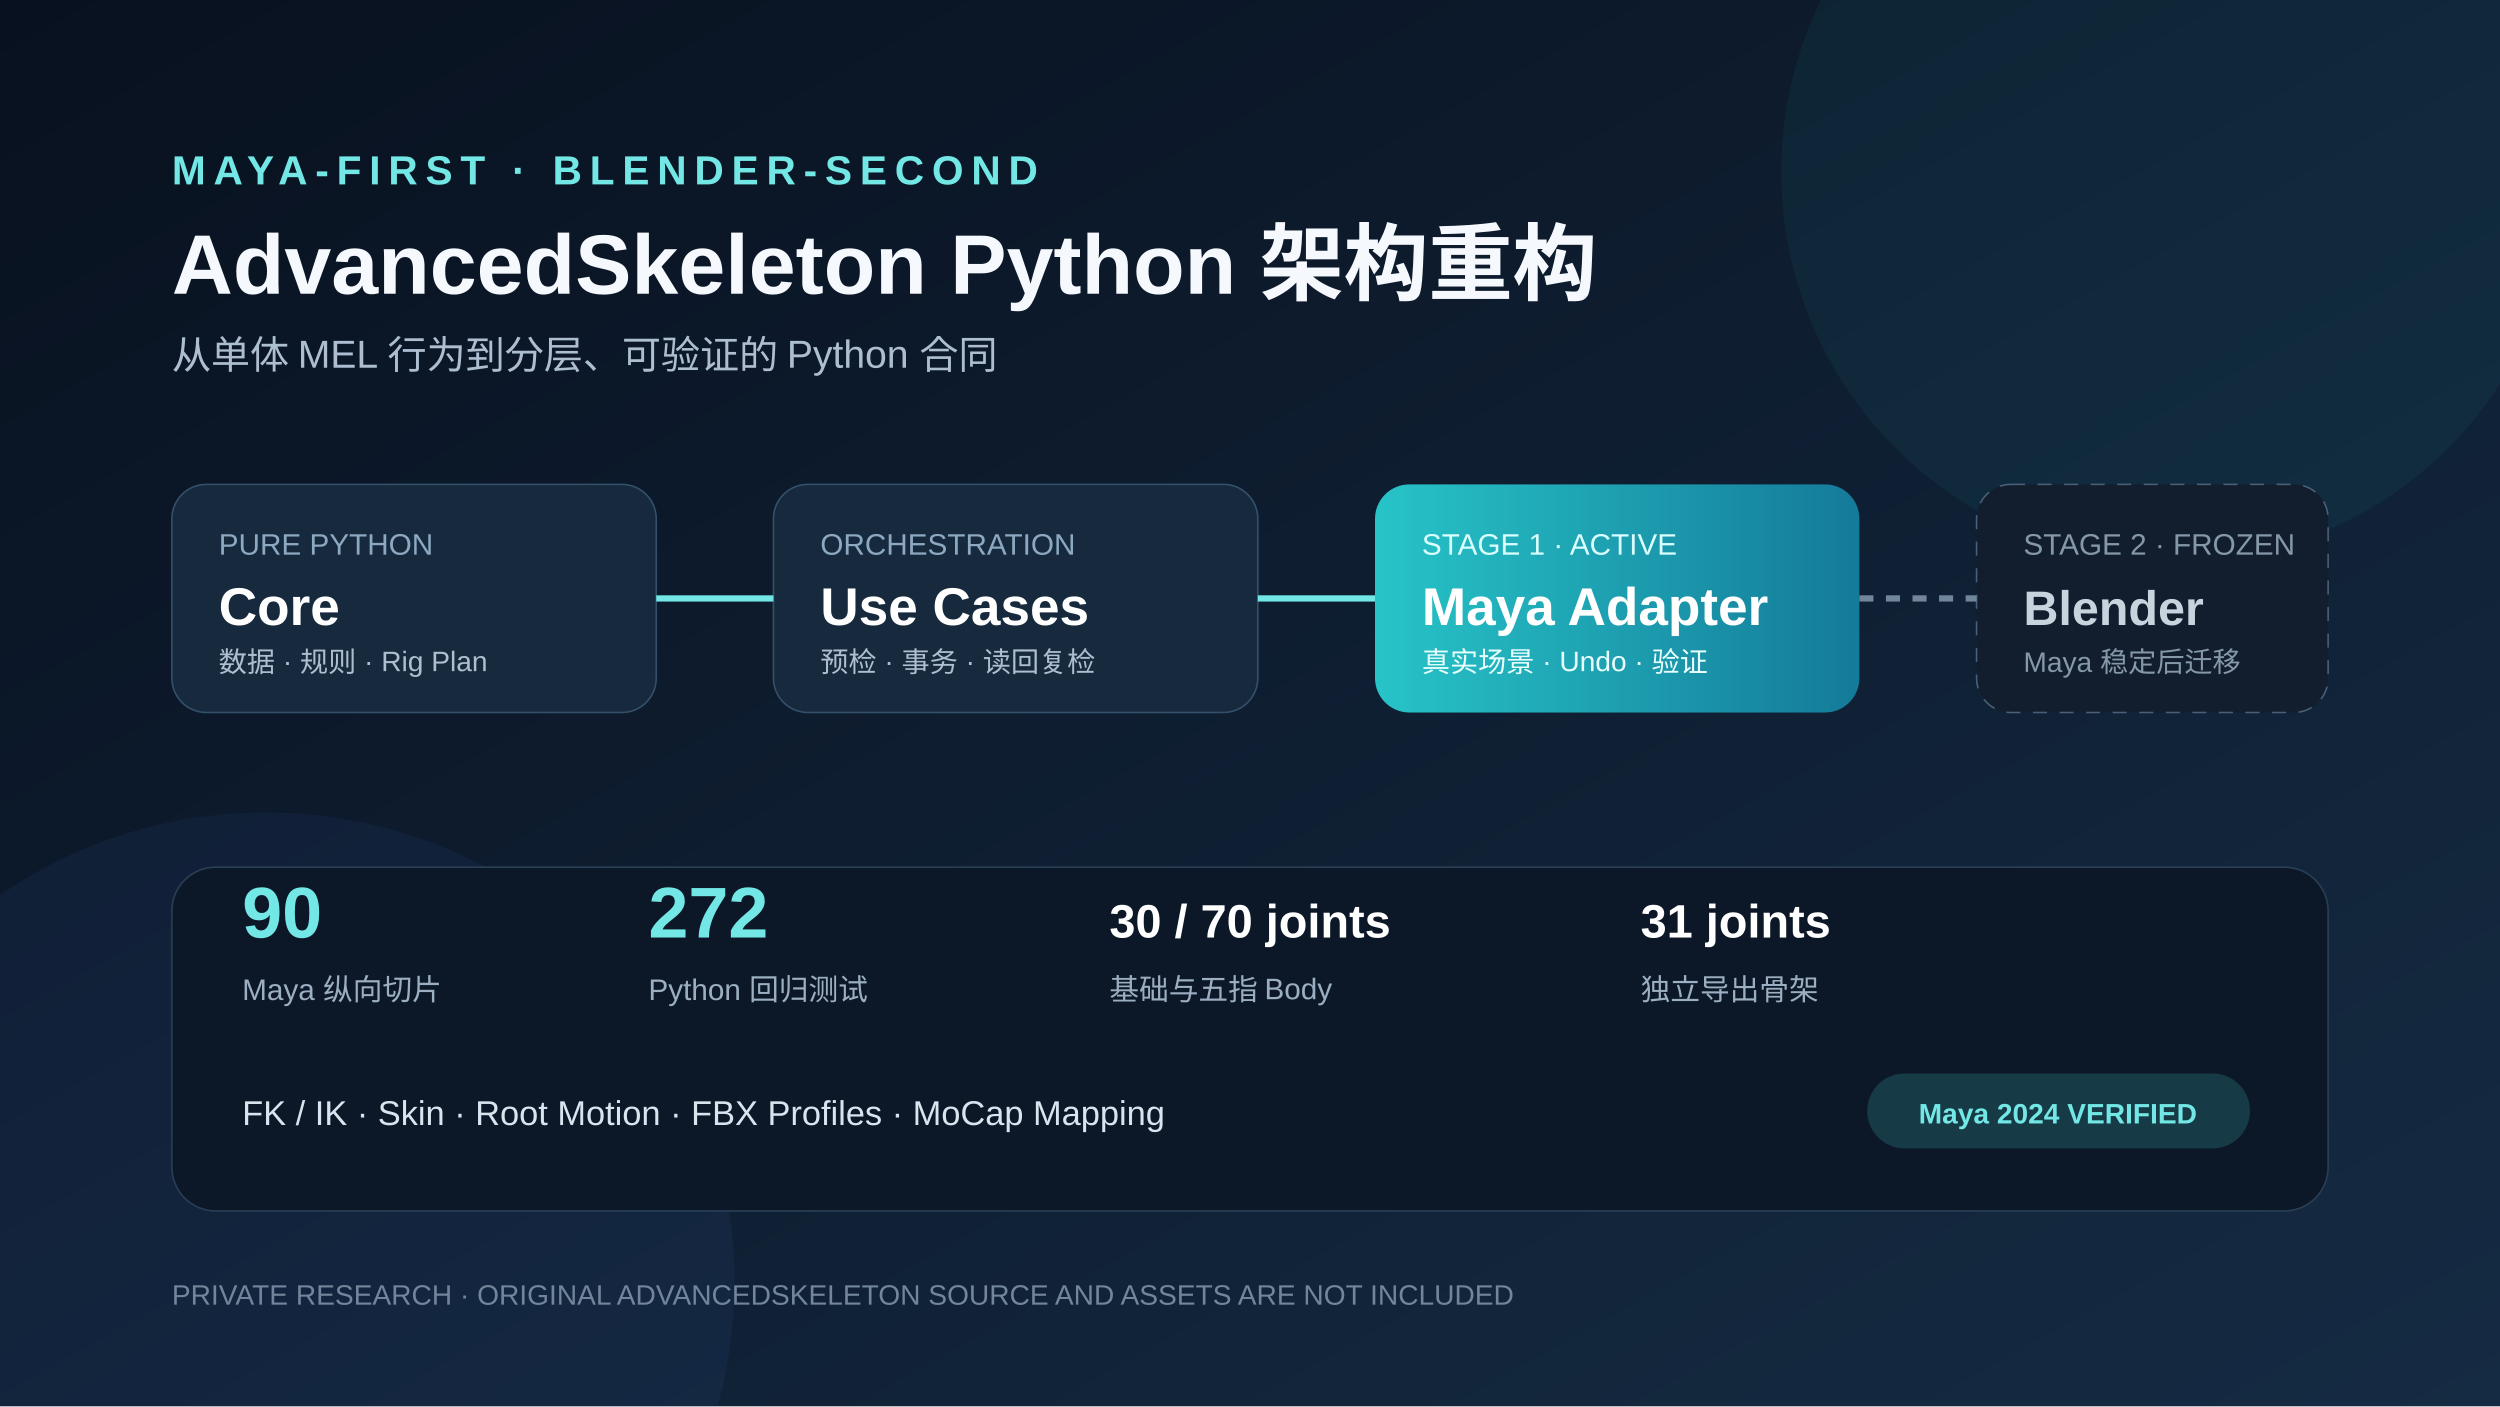
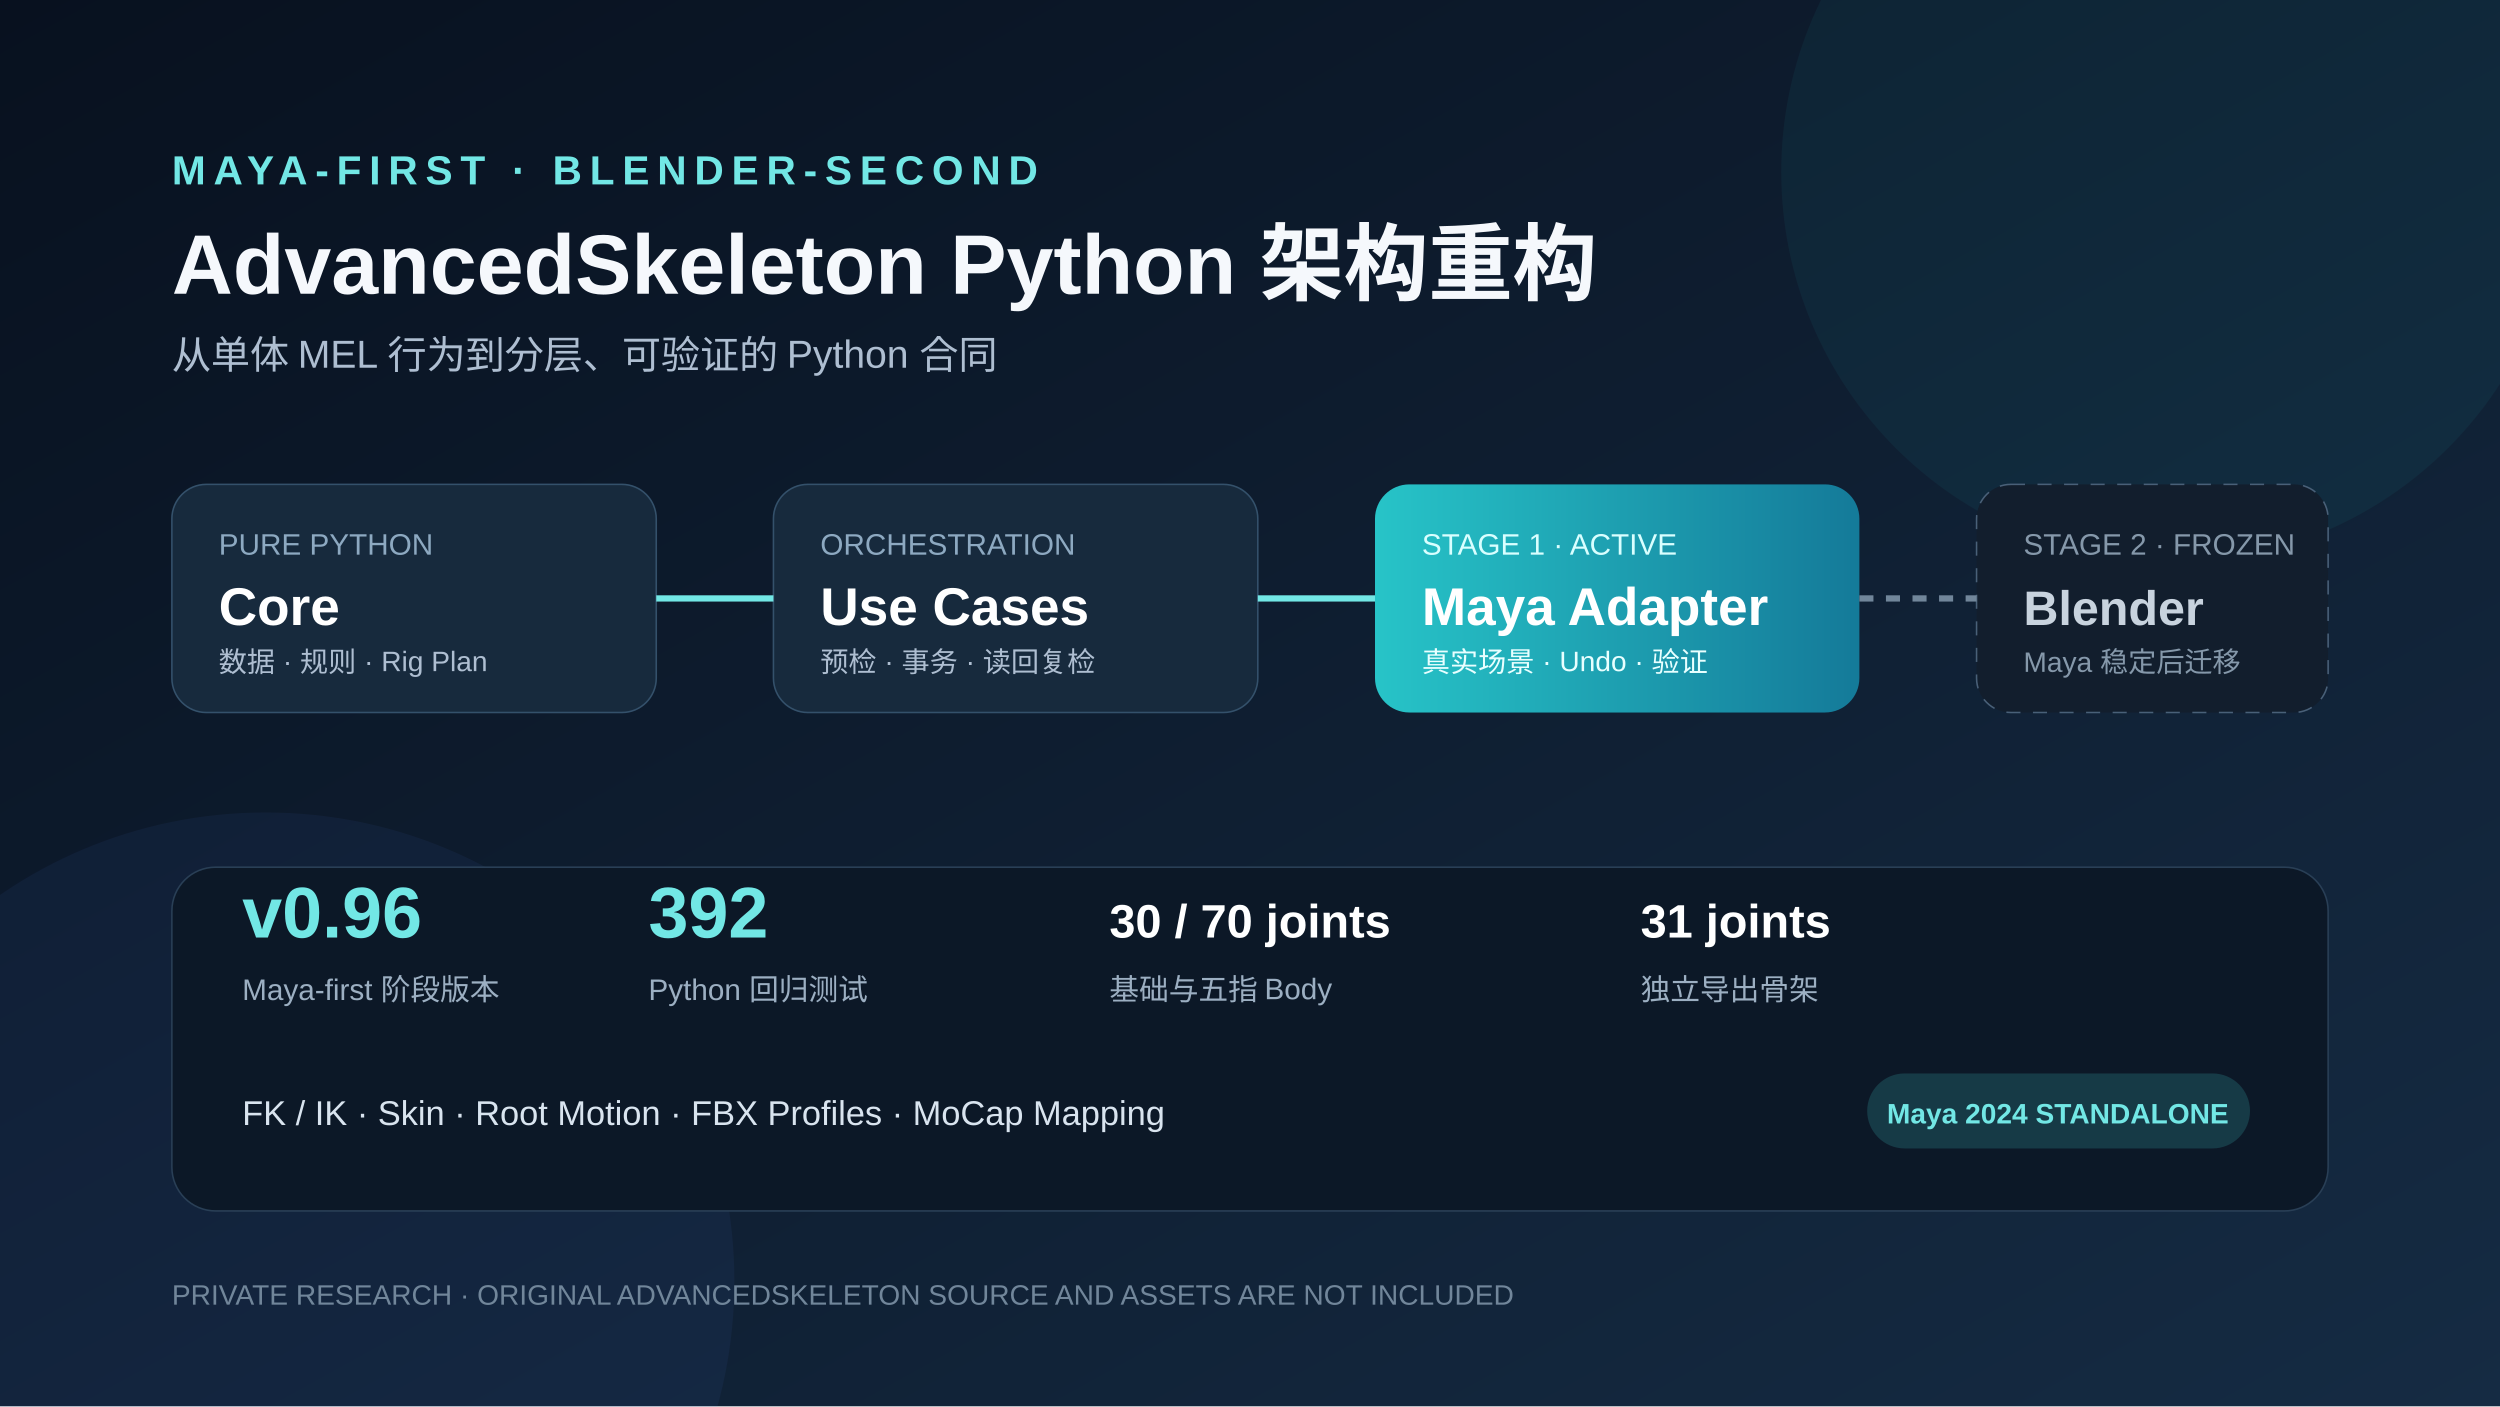
<svg xmlns="http://www.w3.org/2000/svg" width="1600" height="900" viewBox="0 0 1600 900" role="img" aria-labelledby="title desc">
  <defs>
    <linearGradient id="bg" x1="0" y1="0" x2="1" y2="1">
      <stop offset="0" stop-color="#08111f" />
      <stop offset="1" stop-color="#152b43" />
    </linearGradient>
    <linearGradient id="maya" x1="0" y1="0" x2="1" y2="0">
      <stop offset="0" stop-color="#27c4c8" />
      <stop offset="1" stop-color="#147a99" />
    </linearGradient>
  </defs>
  <rect width="1600" height="900" fill="url(#bg)" />
  <circle cx="1390" cy="110" r="250" fill="#27c4c8" opacity=".06" />
  <circle cx="170" cy="820" r="300" fill="#5c82ff" opacity=".06" />
  <g font-family="Arial, 'Microsoft YaHei', sans-serif">
    <text x="110" y="118" fill="#72e7e5" font-size="26" font-weight="700" letter-spacing="5">MAYA-FIRST · BLENDER-SECOND</text>
    <text x="110" y="188" fill="#f5f8fc" font-size="54" font-weight="700">AdvancedSkeleton Python 架构重构</text>
    <text x="110" y="236" fill="#aebed1" font-size="25">从单体 MEL 行为到分层、可验证的 Python 合同</text>
    <g>
      <rect x="110" y="310" width="310" height="146" rx="22" fill="#172a3d" stroke="#34516b" />
      <text x="140" y="355" fill="#8da9c1" font-size="19">PURE PYTHON</text>
      <text x="140" y="400" fill="#ffffff" font-size="34" font-weight="700">Core</text>
      <text x="140" y="430" fill="#aebed1" font-size="18">数据 · 规则 · Rig Plan</text>
      <rect x="495" y="310" width="310" height="146" rx="22" fill="#172a3d" stroke="#34516b" />
      <text x="525" y="355" fill="#8da9c1" font-size="19">ORCHESTRATION</text>
      <text x="525" y="400" fill="#ffffff" font-size="34" font-weight="700">Use Cases</text>
      <text x="525" y="430" fill="#aebed1" font-size="18">预检 · 事务 · 读回复检</text>
      <rect x="880" y="310" width="310" height="146" rx="22" fill="url(#maya)" />
      <text x="910" y="355" fill="#d9ffff" font-size="19">STAGE 1 · ACTIVE</text>
      <text x="910" y="400" fill="#ffffff" font-size="34" font-weight="700">Maya Adapter</text>
      <text x="910" y="430" fill="#e8ffff" font-size="18">真实场景 · Undo · 验证</text>
      <rect x="1265" y="310" width="225" height="146" rx="22" fill="#121e2d" stroke="#496078" stroke-dasharray="9 8" />
      <text x="1295" y="355" fill="#8598aa" font-size="19">STAGE 2 · FROZEN</text>
      <text x="1295" y="400" fill="#c8d3de" font-size="31" font-weight="700">Blender</text>
      <text x="1295" y="430" fill="#8598aa" font-size="18">Maya 稳定后迁移</text>
    </g>
    <g fill="none" stroke="#72e7e5" stroke-width="4">
      <path d="M420 383h75" />
      <path d="M805 383h75" />
    </g>
    <path d="M1190 383h75" stroke="#71869a" stroke-width="4" stroke-dasharray="9 8" />
    <g transform="translate(110 555)">
      <rect width="1380" height="220" rx="28" fill="#0c1827" stroke="#293f56" />
      <g transform="translate(45 45)">
-         <text fill="#72e7e5" font-size="46" font-weight="700">90</text>
-         <text y="40" fill="#9cafc2" font-size="19">Maya 纵向切片</text>
+         <text fill="#72e7e5" font-size="46" font-weight="700">v0.96</text>
+         <text y="40" fill="#9cafc2" font-size="19">Maya-first 阶段版本</text>
      </g>
      <g transform="translate(305 45)">
-         <text fill="#72e7e5" font-size="46" font-weight="700">272</text>
+         <text fill="#72e7e5" font-size="46" font-weight="700">392</text>
        <text y="40" fill="#9cafc2" font-size="19">Python 回归测试</text>
      </g>
      <g transform="translate(600 45)">
        <text fill="#ffffff" font-size="30" font-weight="700">30 / 70 joints</text>
        <text y="40" fill="#9cafc2" font-size="19">基础与五指 Body</text>
      </g>
      <g transform="translate(940 45)">
        <text fill="#ffffff" font-size="30" font-weight="700">31 joints</text>
        <text y="40" fill="#9cafc2" font-size="19">独立导出骨架</text>
      </g>
      <text x="45" y="165" fill="#d9e4ef" font-size="22">FK / IK · Skin · Root Motion · FBX Profiles · MoCap Mapping</text>
      <rect x="1085" y="132" width="245" height="48" rx="24" fill="#163a46" />
-       <text x="1207" y="164" fill="#72e7e5" text-anchor="middle" font-size="18" font-weight="700">Maya 2024 VERIFIED</text>
+       <text x="1207" y="164" fill="#72e7e5" text-anchor="middle" font-size="18" font-weight="700">Maya 2024 STANDALONE</text>
    </g>
    <text x="110" y="835" fill="#71869a" font-size="18">PRIVATE RESEARCH · ORIGINAL ADVANCEDSKELETON SOURCE AND ASSETS ARE NOT INCLUDED</text>
  </g>
</svg>
